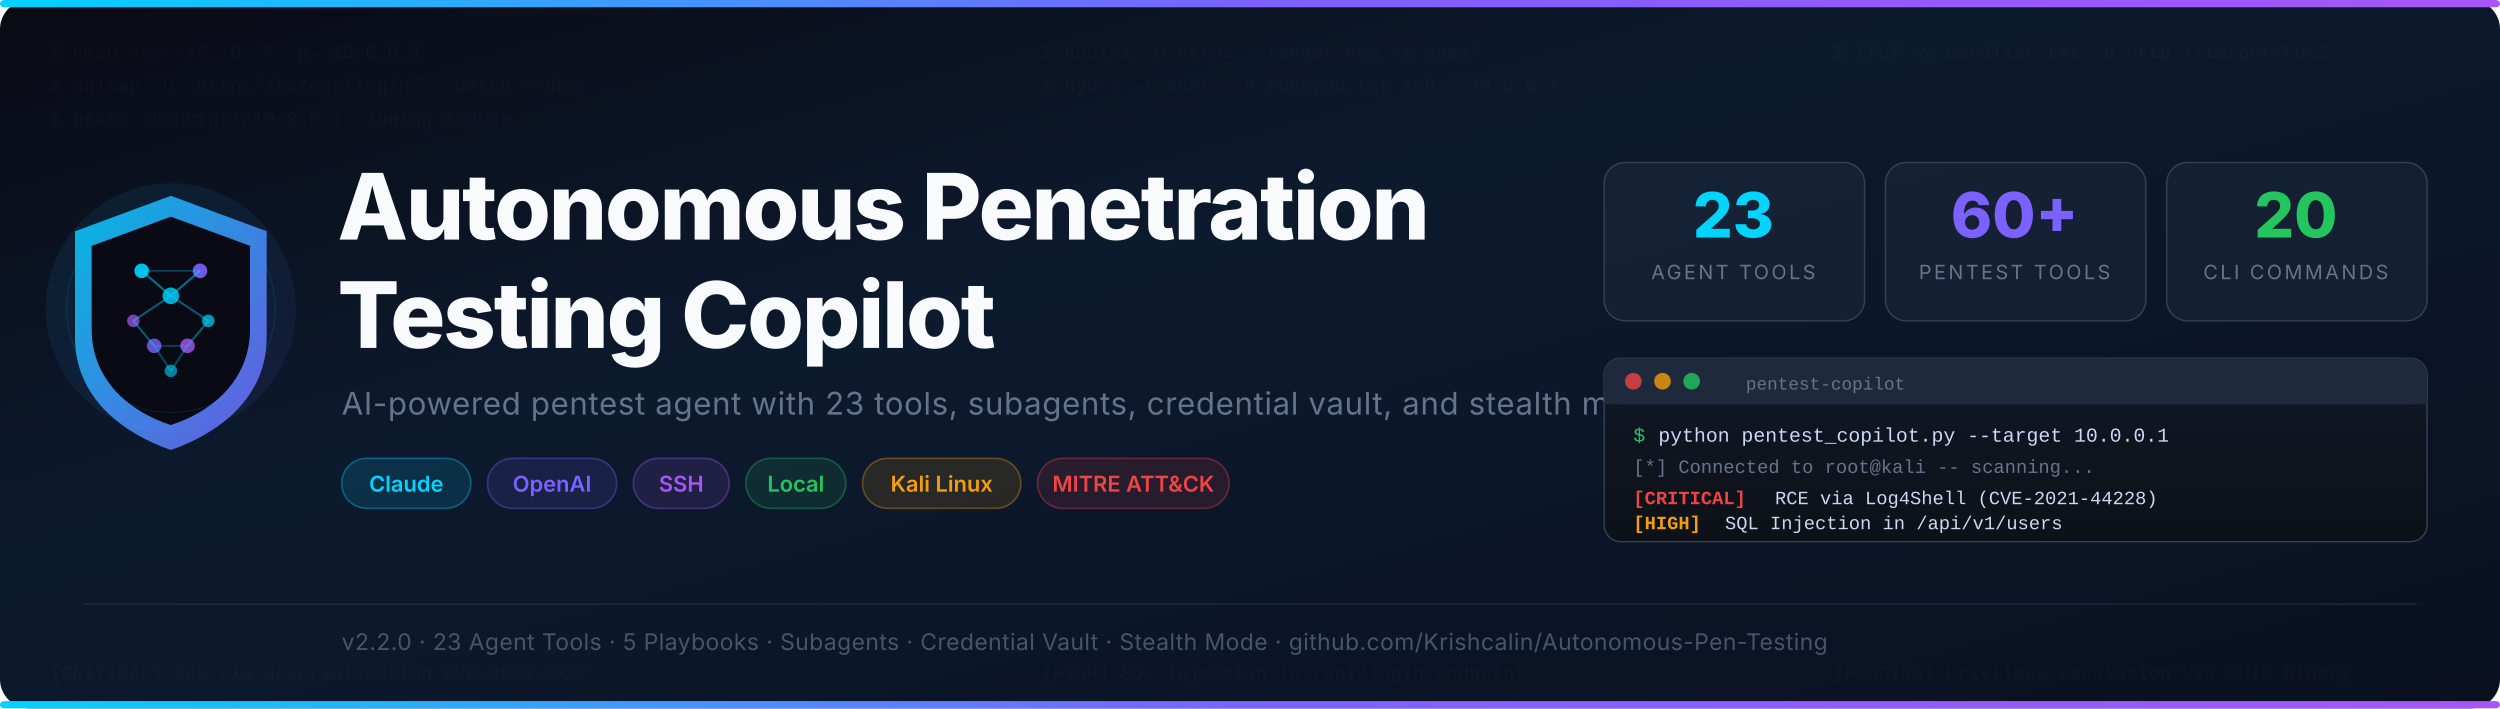
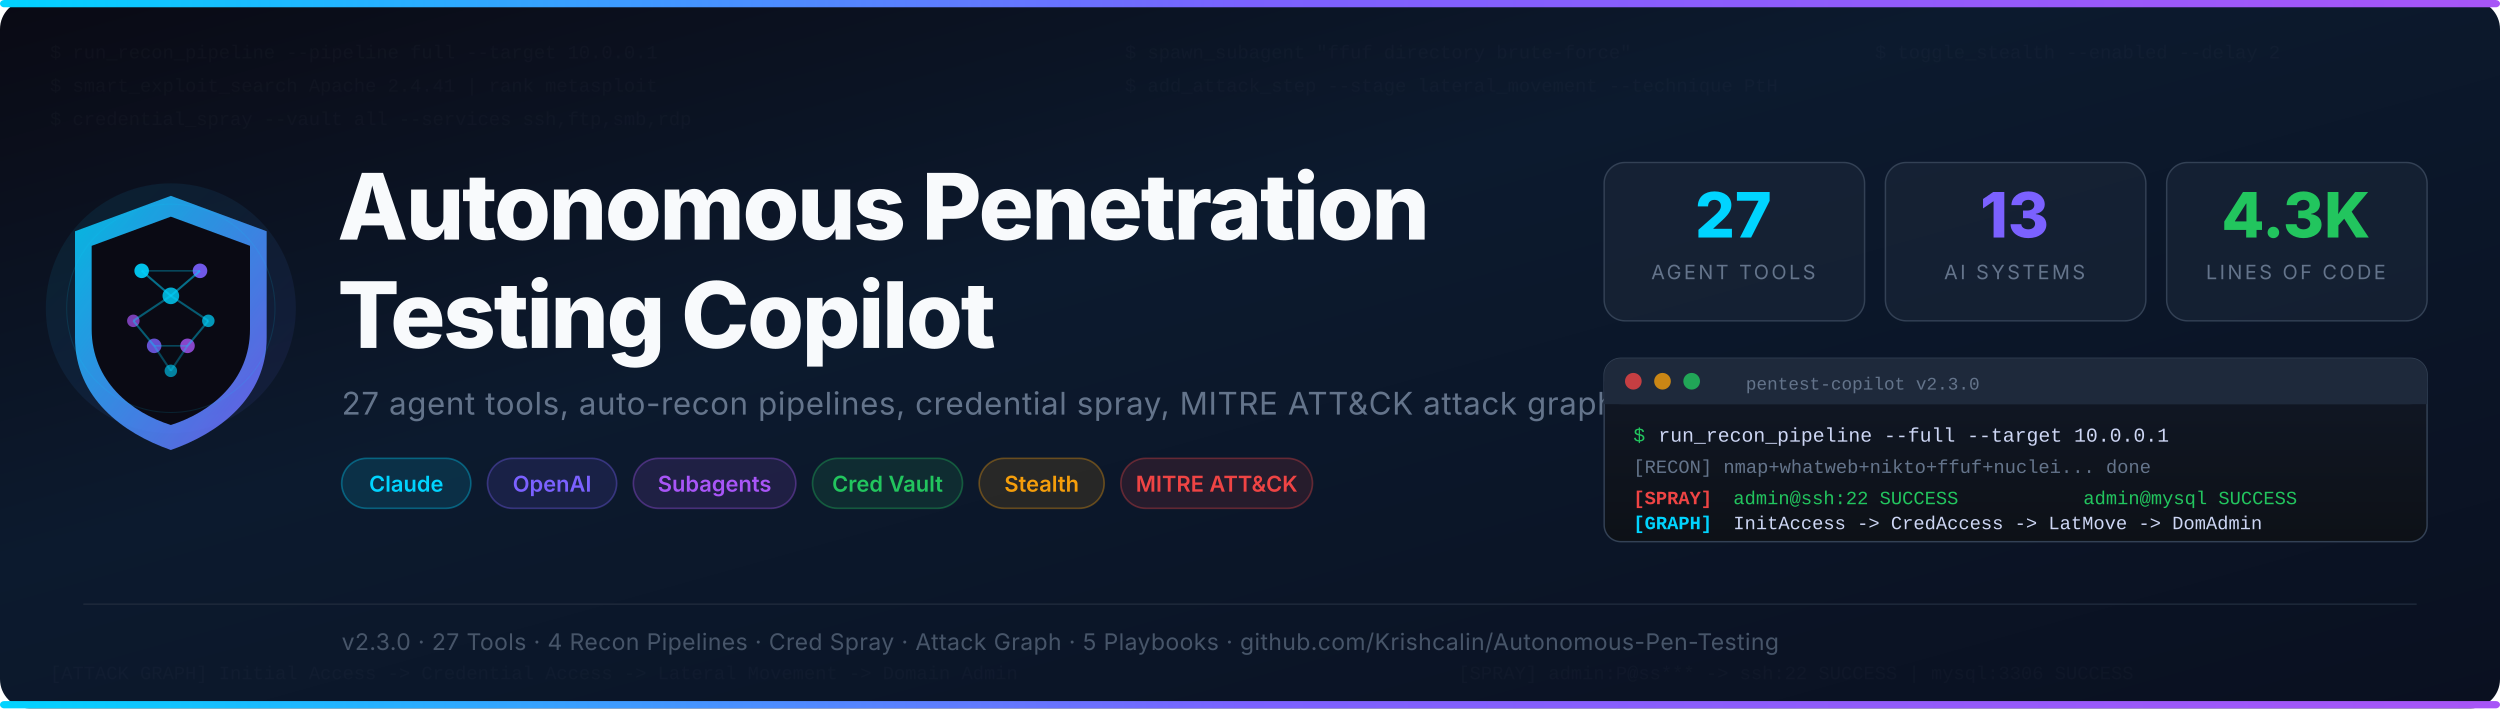
<svg xmlns="http://www.w3.org/2000/svg" viewBox="0 0 1200 340" width="1200" height="340">
  <defs>
    <linearGradient id="bg" x1="0%" y1="0%" x2="100%" y2="100%">
      <stop offset="0%" stop-color="#0a0a14" />
      <stop offset="40%" stop-color="#0c1a2e" />
      <stop offset="100%" stop-color="#0a1020" />
    </linearGradient>
    <linearGradient id="topBar" x1="0%" y1="0%" x2="100%" y2="0%">
      <stop offset="0%" stop-color="#00D4FF" />
      <stop offset="50%" stop-color="#7B61FF" />
      <stop offset="100%" stop-color="#A855F7" />
    </linearGradient>
    <linearGradient id="ag" x1="0%" y1="0%" x2="100%" y2="100%">
      <stop offset="0%" stop-color="#00D4FF" />
      <stop offset="100%" stop-color="#7B61FF" />
    </linearGradient>
    <linearGradient id="tg" x1="0%" y1="0%" x2="0%" y2="100%">
      <stop offset="0%" stop-color="#111827" />
      <stop offset="100%" stop-color="#0d1117" />
    </linearGradient>
  </defs>
  <rect width="1200" height="340" fill="url(#bg)" rx="14" />
  <g opacity="0.035" fill="#94a3b8" font-family="Courier New,monospace" font-size="9">
-     <text x="24" y="28">$ nmap -sV -sC -O -A -p- 10.0.0.1</text>
-     <text x="24" y="44">$ sqlmap -u "http://target/login" --batch --dbs</text>
-     <text x="24" y="60">$ nikto -h http://10.0.0.1 -Tuning 123bde</text>
-     <text x="500" y="28">$ nuclei -u https://target.com -t cves/</text>
-     <text x="500" y="44">$ hydra -l admin -P rockyou.txt ssh://10.0.0.1</text>
-     <text x="880" y="28">$ ffuf -w wordlist.txt -u http://target/FUZZ</text>
-     <text x="24" y="326">[CRITICAL] RCE via deserialization CVE-2024-XXXX</text>
-     <text x="500" y="326">[HIGH] SQL Injection in /api/login endpoint</text>
-     <text x="880" y="326">[FINDING] Privilege escalation via SUID binary</text>
+     <text x="24" y="28">$ run_recon_pipeline --pipeline full --target 10.0.0.1</text>
+     <text x="24" y="44">$ smart_exploit_search Apache 2.4.41 | rank metasploit</text>
+     <text x="24" y="60">$ credential_spray --vault all --services ssh,ftp,smb,rdp</text>
+     <text x="540" y="28">$ spawn_subagent "ffuf directory brute-force"</text>
+     <text x="540" y="44">$ add_attack_step --stage lateral_movement --technique PtH</text>
+     <text x="900" y="28">$ toggle_stealth --enabled --delay 2</text>
+     <text x="24" y="326">[ATTACK GRAPH] Initial Access -&gt; Credential Access -&gt; Lateral Movement -&gt; Domain Admin</text>
+     <text x="700" y="326">[SPRAY] admin:P@ss*** -&gt; ssh:22 SUCCESS | mysql:3306 SUCCESS</text>
  </g>
  <rect x="0" y="0" width="1200" height="3.5" fill="url(#topBar)" rx="2" />
  <g transform="translate(82, 148)">
    <circle cx="0" cy="0" r="60" fill="url(#ag)" opacity="0.08" />
    <path d="M0,-54 L46,-37 L46,14 C46,43 23,60 0,68 C-23,60 -46,43 -46,14 L-46,-37 Z" fill="url(#ag)" opacity="0.85" />
    <path d="M0,-44 L38,-30 L38,10 C38,35 19,50 0,56 C-19,50 -38,35 -38,10 L-38,-30 Z" fill="#0a0a14" />
    <circle cx="-14" cy="-18" r="3.5" fill="#00D4FF" opacity="0.9" />
    <circle cx="14" cy="-18" r="3.5" fill="#7B61FF" opacity="0.9" />
    <circle cx="0" cy="-6" r="4" fill="#00D4FF" opacity="0.8" />
    <circle cx="-18" cy="6" r="3" fill="#A855F7" opacity="0.7" />
    <circle cx="18" cy="6" r="3" fill="#00D4FF" opacity="0.7" />
    <circle cx="-8" cy="18" r="3.5" fill="#7B61FF" opacity="0.8" />
    <circle cx="8" cy="18" r="3.5" fill="#A855F7" opacity="0.8" />
    <circle cx="0" cy="30" r="3" fill="#00D4FF" opacity="0.6" />
    <g stroke="#00D4FF" fill="none">
      <line x1="-14" y1="-18" x2="0" y2="-6" stroke-width="1" opacity="0.5" />
      <line x1="14" y1="-18" x2="0" y2="-6" stroke-width="1" opacity="0.5" />
      <line x1="0" y1="-6" x2="-18" y2="6" stroke-width="1" opacity="0.4" />
      <line x1="0" y1="-6" x2="18" y2="6" stroke-width="1" opacity="0.4" />
      <line x1="-18" y1="6" x2="-8" y2="18" stroke-width="1" opacity="0.4" />
      <line x1="18" y1="6" x2="8" y2="18" stroke-width="1" opacity="0.4" />
      <line x1="-8" y1="18" x2="0" y2="30" stroke-width="1" opacity="0.3" />
      <line x1="8" y1="18" x2="0" y2="30" stroke-width="1" opacity="0.3" />
      <line x1="-14" y1="-18" x2="14" y2="-18" stroke-width="0.8" opacity="0.3" />
      <line x1="-8" y1="18" x2="8" y2="18" stroke-width="0.8" opacity="0.3" />
    </g>
    <circle cx="0" cy="0" r="50" fill="none" stroke="#00D4FF" stroke-width="0.5" opacity="0.12" />
  </g>
  <text x="162" y="115" font-family="Inter,Segoe UI,Arial,sans-serif" font-size="44" font-weight="800" fill="#f8fafc" letter-spacing="-1">Autonomous Penetration</text>
  <text x="162" y="167" font-family="Inter,Segoe UI,Arial,sans-serif" font-size="44" font-weight="800" fill="#f8fafc" letter-spacing="-1">Testing Copilot</text>
-   <text x="164" y="199" font-family="Inter,Segoe UI,sans-serif" font-size="15" fill="#64748b" letter-spacing="0.3">AI-powered pentest agent with 23 tools, subagents, credential vault, and stealth mode</text>
+   <text x="164" y="199" font-family="Inter,Segoe UI,sans-serif" font-size="15" fill="#64748b" letter-spacing="0.3">27 agent tools, auto-recon pipelines, credential spray, MITRE ATT&amp;CK attack graph</text>
  <g transform="translate(164, 220)">
    <rect x="0" y="0" width="62" height="24" rx="12" fill="#00D4FF" opacity="0.12" />
    <rect x="0" y="0" width="62" height="24" rx="12" fill="none" stroke="#00D4FF" stroke-width="0.8" opacity="0.35" />
    <text x="31" y="16" font-family="Inter,sans-serif" font-size="10.5" font-weight="600" fill="#00D4FF" text-anchor="middle">Claude</text>
    <rect x="70" y="0" width="62" height="24" rx="12" fill="#7B61FF" opacity="0.12" />
    <rect x="70" y="0" width="62" height="24" rx="12" fill="none" stroke="#7B61FF" stroke-width="0.8" opacity="0.35" />
    <text x="101" y="16" font-family="Inter,sans-serif" font-size="10.5" font-weight="600" fill="#7B61FF" text-anchor="middle">OpenAI</text>
-     <rect x="140" y="0" width="46" height="24" rx="12" fill="#A855F7" opacity="0.12" />
-     <rect x="140" y="0" width="46" height="24" rx="12" fill="none" stroke="#A855F7" stroke-width="0.8" opacity="0.35" />
-     <text x="163" y="16" font-family="Inter,sans-serif" font-size="10.5" font-weight="600" fill="#A855F7" text-anchor="middle">SSH</text>
-     <rect x="194" y="0" width="48" height="24" rx="12" fill="#22c55e" opacity="0.12" />
-     <rect x="194" y="0" width="48" height="24" rx="12" fill="none" stroke="#22c55e" stroke-width="0.8" opacity="0.35" />
-     <text x="218" y="16" font-family="Inter,sans-serif" font-size="10.5" font-weight="600" fill="#22c55e" text-anchor="middle">Local</text>
-     <rect x="250" y="0" width="76" height="24" rx="12" fill="#f59e0b" opacity="0.12" />
-     <rect x="250" y="0" width="76" height="24" rx="12" fill="none" stroke="#f59e0b" stroke-width="0.8" opacity="0.35" />
-     <text x="288" y="16" font-family="Inter,sans-serif" font-size="10.5" font-weight="600" fill="#f59e0b" text-anchor="middle">Kali Linux</text>
-     <rect x="334" y="0" width="92" height="24" rx="12" fill="#ef4444" opacity="0.12" />
-     <rect x="334" y="0" width="92" height="24" rx="12" fill="none" stroke="#ef4444" stroke-width="0.8" opacity="0.35" />
-     <text x="380" y="16" font-family="Inter,sans-serif" font-size="10.5" font-weight="600" fill="#ef4444" text-anchor="middle">MITRE ATT&amp;CK</text>
+     <rect x="140" y="0" width="78" height="24" rx="12" fill="#A855F7" opacity="0.12" />
+     <rect x="140" y="0" width="78" height="24" rx="12" fill="none" stroke="#A855F7" stroke-width="0.8" opacity="0.35" />
+     <text x="179" y="16" font-family="Inter,sans-serif" font-size="10.5" font-weight="600" fill="#A855F7" text-anchor="middle">Subagents</text>
+     <rect x="226" y="0" width="72" height="24" rx="12" fill="#22c55e" opacity="0.12" />
+     <rect x="226" y="0" width="72" height="24" rx="12" fill="none" stroke="#22c55e" stroke-width="0.8" opacity="0.35" />
+     <text x="262" y="16" font-family="Inter,sans-serif" font-size="10.5" font-weight="600" fill="#22c55e" text-anchor="middle">Cred Vault</text>
+     <rect x="306" y="0" width="60" height="24" rx="12" fill="#f59e0b" opacity="0.12" />
+     <rect x="306" y="0" width="60" height="24" rx="12" fill="none" stroke="#f59e0b" stroke-width="0.8" opacity="0.35" />
+     <text x="336" y="16" font-family="Inter,sans-serif" font-size="10.5" font-weight="600" fill="#f59e0b" text-anchor="middle">Stealth</text>
+     <rect x="374" y="0" width="92" height="24" rx="12" fill="#ef4444" opacity="0.12" />
+     <rect x="374" y="0" width="92" height="24" rx="12" fill="none" stroke="#ef4444" stroke-width="0.8" opacity="0.35" />
+     <text x="420" y="16" font-family="Inter,sans-serif" font-size="10.5" font-weight="600" fill="#ef4444" text-anchor="middle">MITRE ATT&amp;CK</text>
  </g>
  <g transform="translate(770, 78)">
    <rect x="0" y="0" width="125" height="76" rx="10" fill="#1e293b" opacity="0.5" />
    <rect x="0" y="0" width="125" height="76" rx="10" fill="none" stroke="#334155" stroke-width="0.7" />
-     <text x="62" y="36" font-family="Inter,sans-serif" font-size="30" font-weight="800" fill="#00D4FF" text-anchor="middle">23</text>
+     <text x="62" y="36" font-family="Inter,sans-serif" font-size="30" font-weight="800" fill="#00D4FF" text-anchor="middle">27</text>
    <text x="62" y="56" font-family="Inter,sans-serif" font-size="9.5" fill="#64748b" text-anchor="middle" letter-spacing="1.2">AGENT TOOLS</text>
    <rect x="135" y="0" width="125" height="76" rx="10" fill="#1e293b" opacity="0.5" />
    <rect x="135" y="0" width="125" height="76" rx="10" fill="none" stroke="#334155" stroke-width="0.7" />
-     <text x="197" y="36" font-family="Inter,sans-serif" font-size="30" font-weight="800" fill="#7B61FF" text-anchor="middle">60+</text>
-     <text x="197" y="56" font-family="Inter,sans-serif" font-size="9.5" fill="#64748b" text-anchor="middle" letter-spacing="1.2">PENTEST TOOLS</text>
+     <text x="197" y="36" font-family="Inter,sans-serif" font-size="30" font-weight="800" fill="#7B61FF" text-anchor="middle">13</text>
+     <text x="197" y="56" font-family="Inter,sans-serif" font-size="9.5" fill="#64748b" text-anchor="middle" letter-spacing="1.2">AI SYSTEMS</text>
    <rect x="270" y="0" width="125" height="76" rx="10" fill="#1e293b" opacity="0.5" />
    <rect x="270" y="0" width="125" height="76" rx="10" fill="none" stroke="#334155" stroke-width="0.7" />
-     <text x="332" y="36" font-family="Inter,sans-serif" font-size="30" font-weight="800" fill="#22c55e" text-anchor="middle">20</text>
-     <text x="332" y="56" font-family="Inter,sans-serif" font-size="9.5" fill="#64748b" text-anchor="middle" letter-spacing="1.2">CLI COMMANDS</text>
+     <text x="332" y="36" font-family="Inter,sans-serif" font-size="30" font-weight="800" fill="#22c55e" text-anchor="middle">4.3K</text>
+     <text x="332" y="56" font-family="Inter,sans-serif" font-size="9.5" fill="#64748b" text-anchor="middle" letter-spacing="1.2">LINES OF CODE</text>
  </g>
  <g transform="translate(770, 172)">
    <rect x="0" y="0" width="395" height="88" rx="8" fill="url(#tg)" stroke="#334155" stroke-width="0.7" />
    <rect x="0" y="0" width="395" height="22" rx="8" fill="#1e293b" />
    <rect x="0" y="11" width="395" height="11" fill="#1e293b" />
    <circle cx="14" cy="11" r="4" fill="#ef4444" opacity="0.8" />
    <circle cx="28" cy="11" r="4" fill="#f59e0b" opacity="0.8" />
    <circle cx="42" cy="11" r="4" fill="#22c55e" opacity="0.8" />
-     <text x="68" y="15" font-family="Courier New,monospace" font-size="8.5" fill="#64748b">pentest-copilot</text>
+     <text x="68" y="15" font-family="Courier New,monospace" font-size="8.5" fill="#64748b">pentest-copilot v2.3.0</text>
    <text x="14" y="40" font-family="Courier New,monospace" font-size="9.5" fill="#22c55e">$</text>
-     <text x="26" y="40" font-family="Courier New,monospace" font-size="9.5" fill="#cdd6f4">python pentest_copilot.py --target 10.0.0.1</text>
-     <text x="14" y="55" font-family="Courier New,monospace" font-size="9" fill="#64748b">[*] Connected to root@kali -- scanning...</text>
-     <text x="14" y="70" font-family="Courier New,monospace" font-size="9" fill="#ef4444" font-weight="bold">[CRITICAL]</text>
-     <text x="82" y="70" font-family="Courier New,monospace" font-size="9" fill="#cdd6f4">RCE via Log4Shell (CVE-2021-44228)</text>
-     <text x="14" y="82" font-family="Courier New,monospace" font-size="9" fill="#f59e0b" font-weight="bold">[HIGH]</text>
-     <text x="58" y="82" font-family="Courier New,monospace" font-size="9" fill="#cdd6f4">SQL Injection in /api/v1/users</text>
+     <text x="26" y="40" font-family="Courier New,monospace" font-size="9.5" fill="#cdd6f4">run_recon_pipeline --full --target 10.0.0.1</text>
+     <text x="14" y="55" font-family="Courier New,monospace" font-size="9" fill="#64748b">[RECON] nmap+whatweb+nikto+ffuf+nuclei... done</text>
+     <text x="14" y="70" font-family="Courier New,monospace" font-size="9" fill="#ef4444" font-weight="bold">[SPRAY]</text>
+     <text x="62" y="70" font-family="Courier New,monospace" font-size="9" fill="#22c55e">admin@ssh:22 SUCCESS</text>
+     <text x="230" y="70" font-family="Courier New,monospace" font-size="9" fill="#22c55e">admin@mysql SUCCESS</text>
+     <text x="14" y="82" font-family="Courier New,monospace" font-size="9" fill="#00D4FF" font-weight="bold">[GRAPH]</text>
+     <text x="62" y="82" font-family="Courier New,monospace" font-size="9" fill="#cdd6f4">InitAccess -&gt; CredAccess -&gt; LatMove -&gt; DomAdmin</text>
  </g>
  <line x1="40" y1="290" x2="1160" y2="290" stroke="#1e293b" stroke-width="0.7" />
-   <text x="164" y="312" font-family="Inter,Segoe UI,sans-serif" font-size="11" fill="#475569" letter-spacing="0.2">v2.2.0 · 23 Agent Tools · 5 Playbooks · Subagents · Credential Vault · Stealth Mode · github.com/Krishcalin/Autonomous-Pen-Testing</text>
+   <text x="164" y="312" font-family="Inter,Segoe UI,sans-serif" font-size="11" fill="#475569" letter-spacing="0.2">v2.3.0 · 27 Tools · 4 Recon Pipelines · Cred Spray · Attack Graph · 5 Playbooks · github.com/Krishcalin/Autonomous-Pen-Testing</text>
  <rect x="0" y="336.5" width="1200" height="3.5" fill="url(#topBar)" rx="2" />
</svg>
